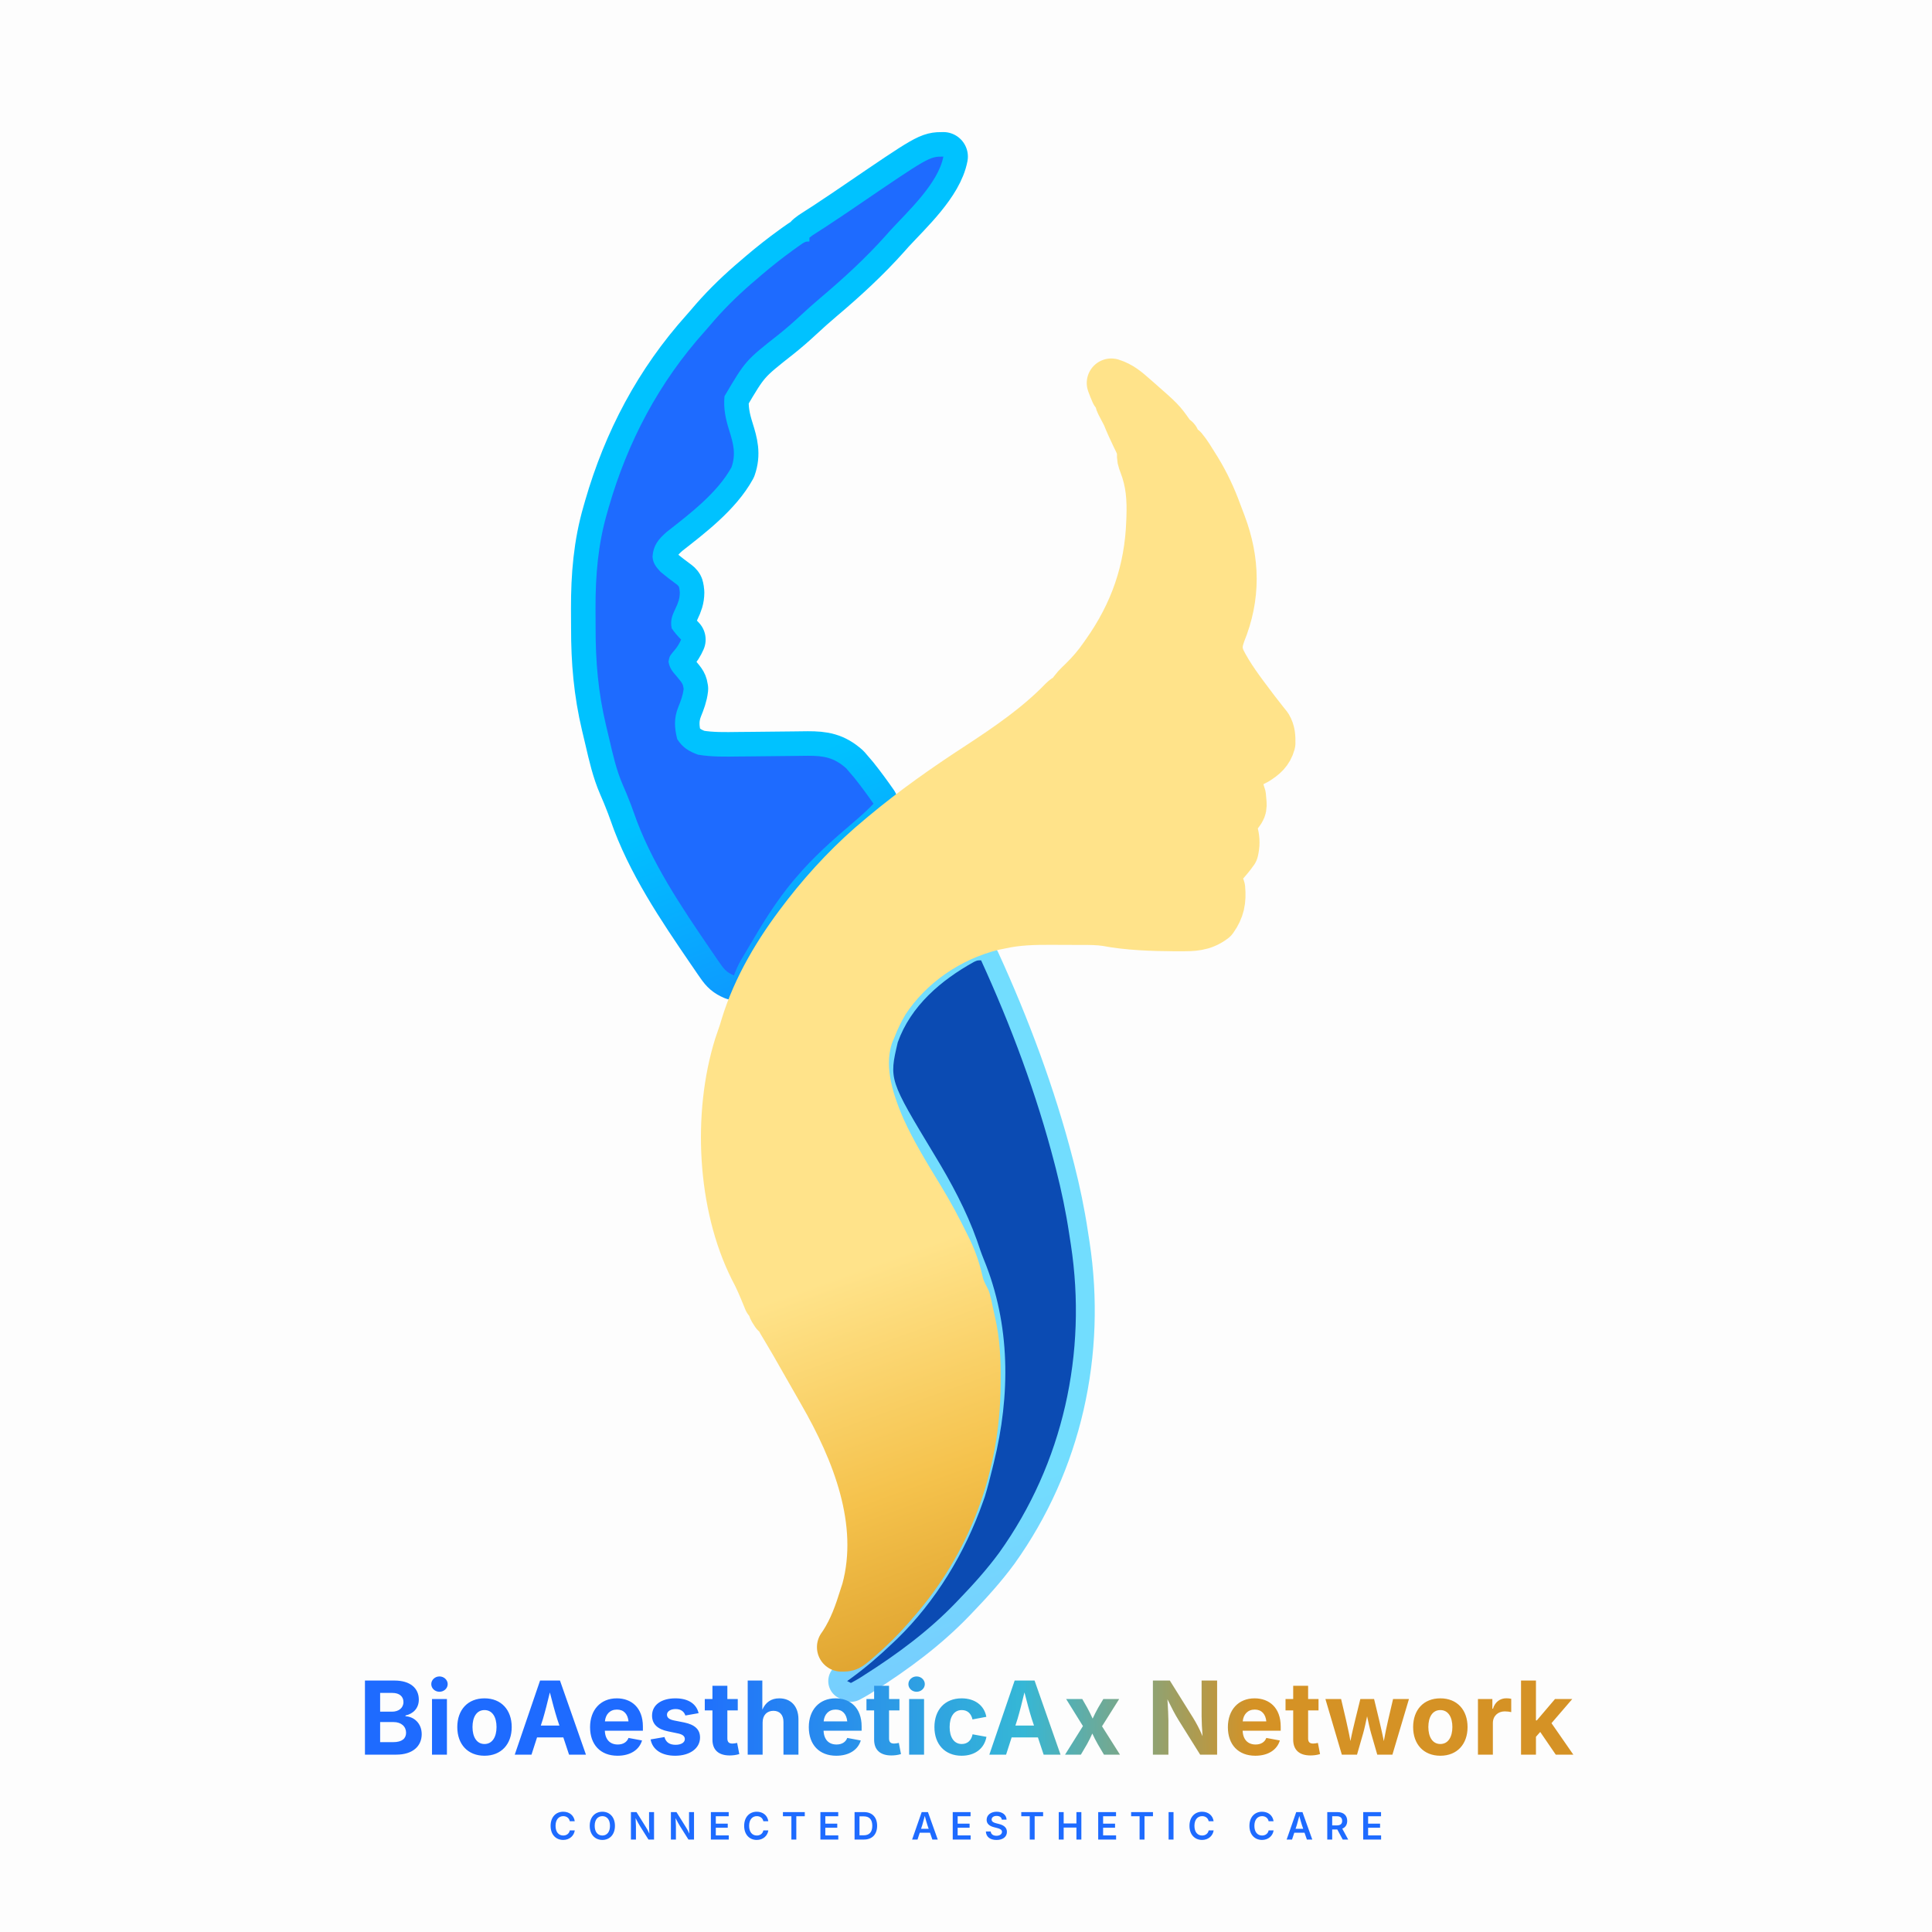
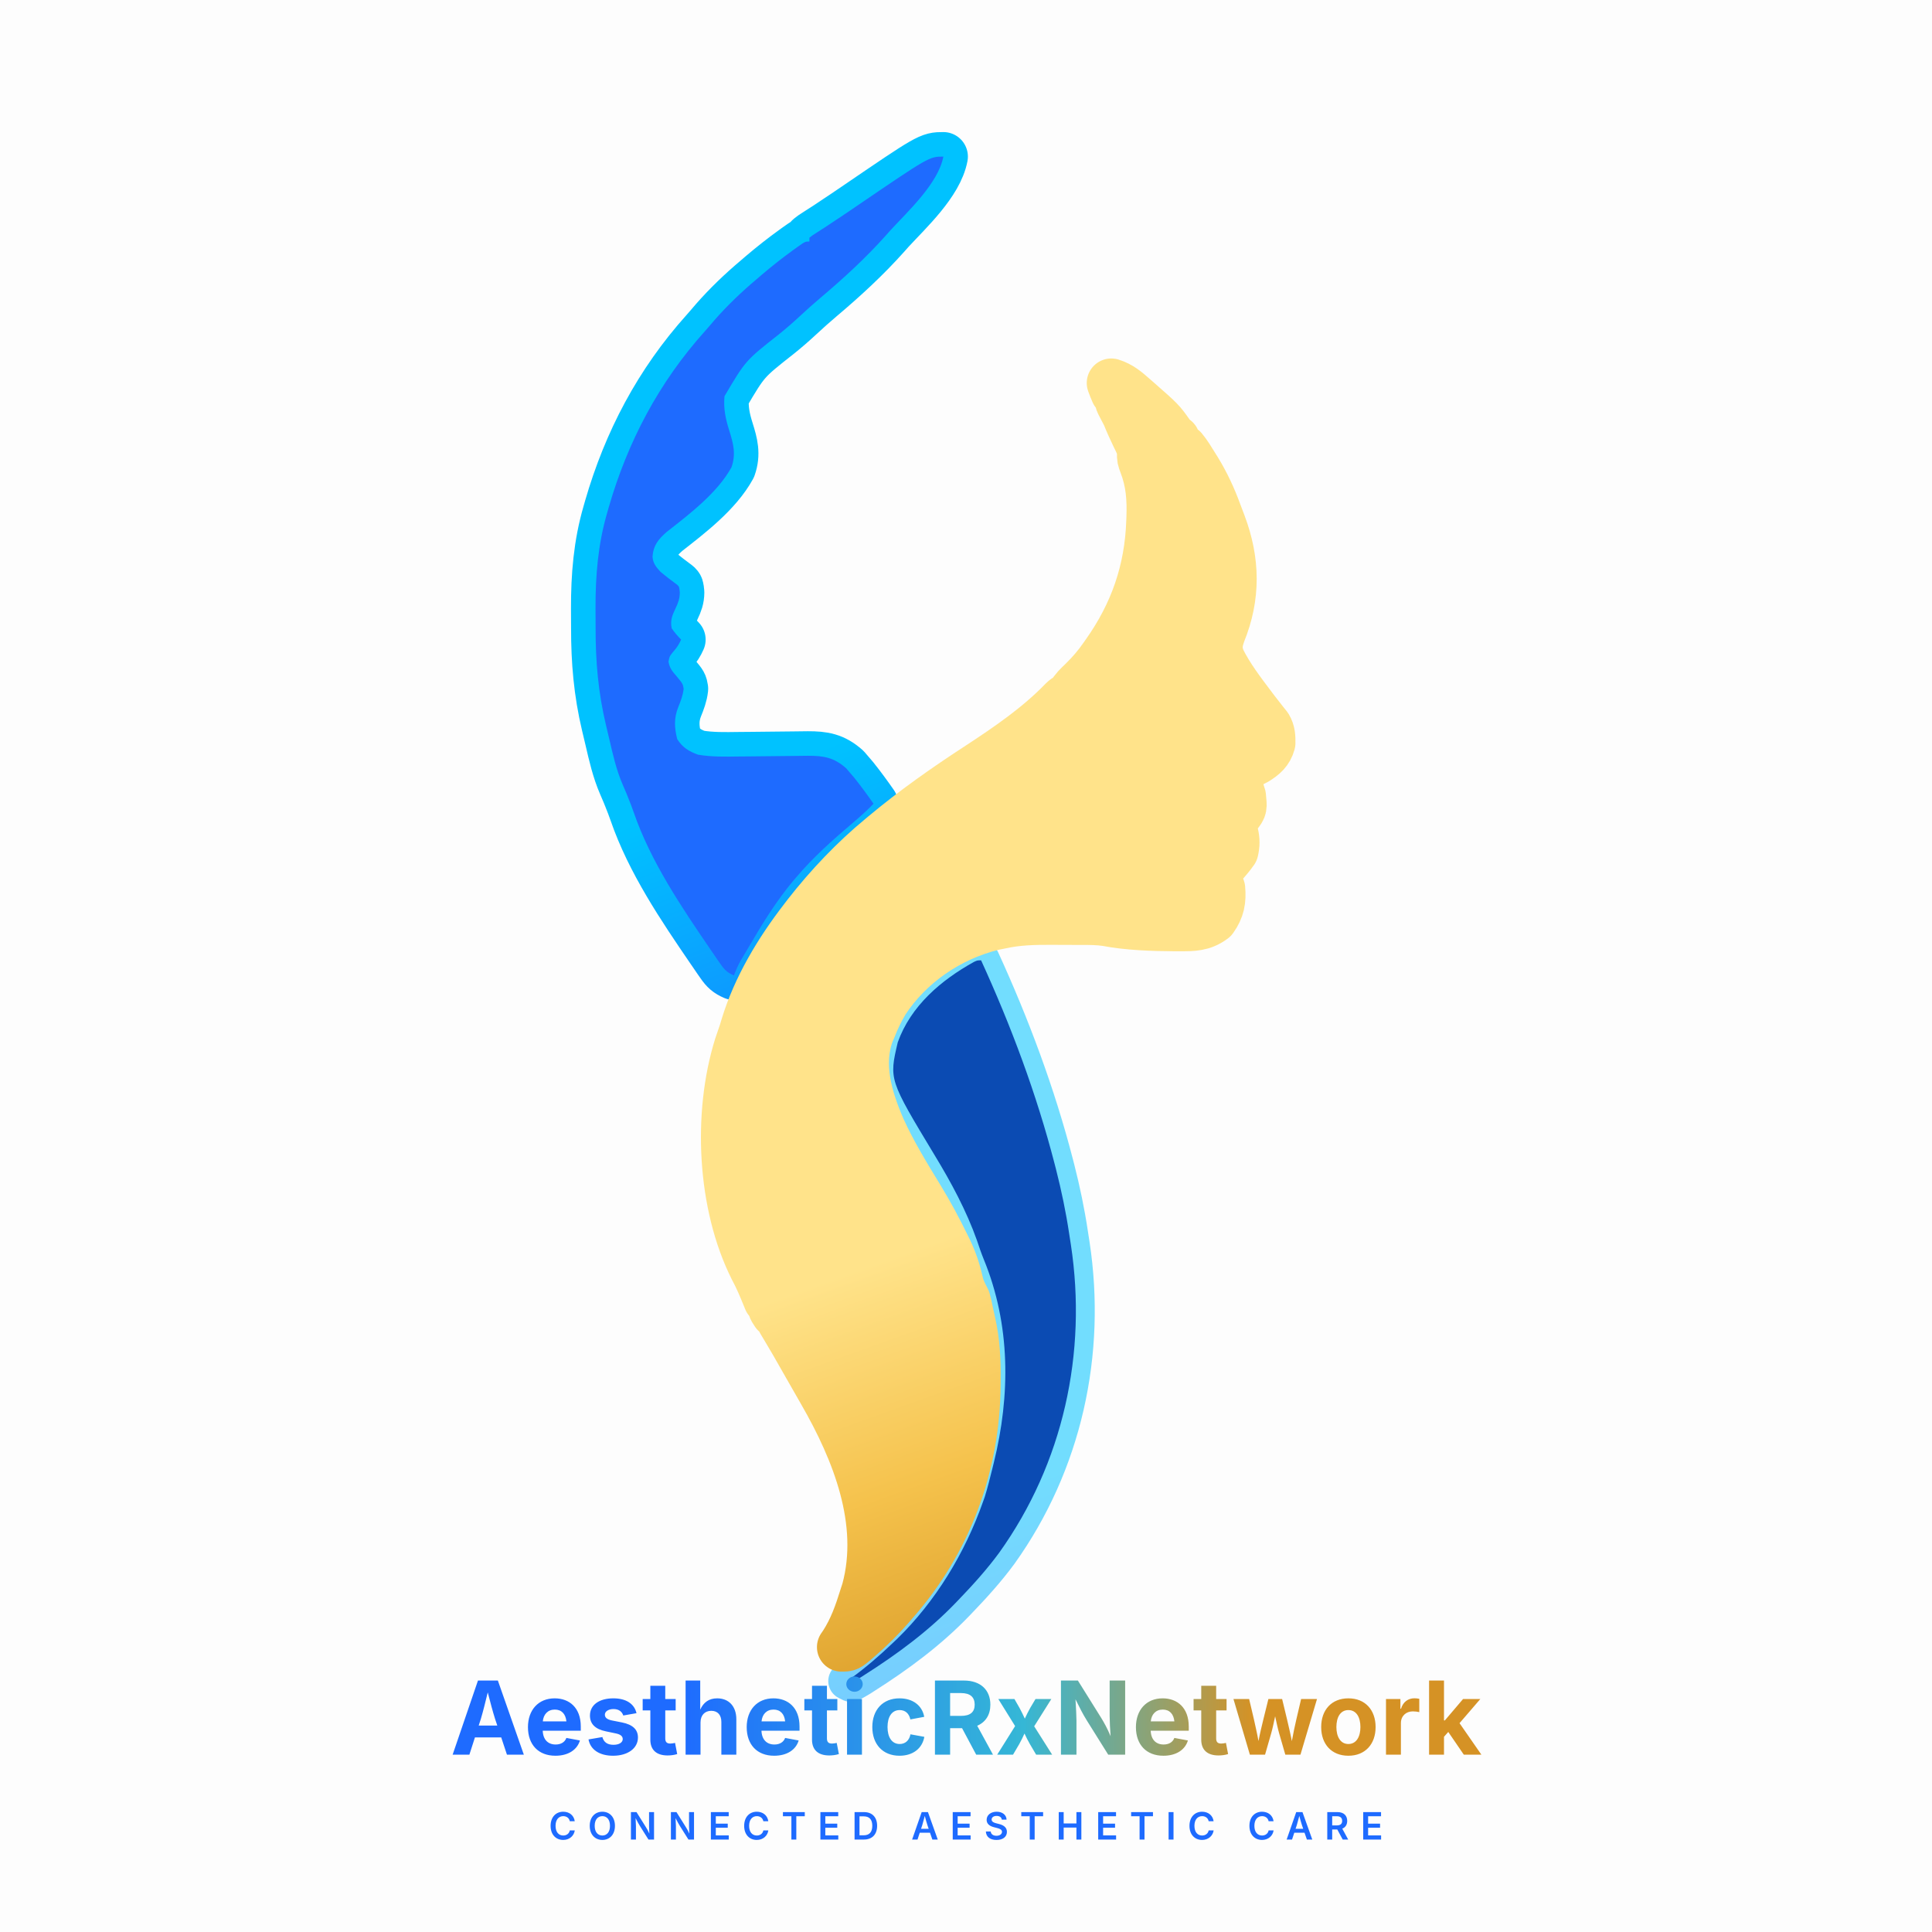
<svg xmlns="http://www.w3.org/2000/svg" version="1.1" width="1024" height="1024">
  <defs>
    <linearGradient id="nameGrad" x1="360" y1="0" x2="664" y2="0" gradientUnits="userSpaceOnUse">
      <stop offset="0" stop-color="#1E6BFF" />
      <stop offset="0.6" stop-color="#35B7D6" />
      <stop offset="1" stop-color="#D59225" />
    </linearGradient>
    <linearGradient id="blueStrong" x1="420" y1="120" x2="620" y2="620" gradientUnits="userSpaceOnUse">
      <stop offset="0" stop-color="#00C2FF" />
      <stop offset="0.45" stop-color="#1E66FF" />
      <stop offset="1" stop-color="#0837D7" />
    </linearGradient>
    <linearGradient id="goldStrong" x1="560" y1="220" x2="740" y2="720" gradientUnits="userSpaceOnUse">
      <stop offset="0" stop-color="#FFE38A" />
      <stop offset="0.22" stop-color="#F5C24C" />
      <stop offset="0.55" stop-color="#C98513" />
      <stop offset="0.82" stop-color="#FFD06A" />
      <stop offset="1" stop-color="#A86A08" />
    </linearGradient>
  </defs>
  <path d="M0 0 C337.92 0 675.84 0 1024 0 C1024 337.92 1024 675.84 1024 1024 C686.08 1024 348.16 1024 0 1024 C0 686.08 0 348.16 0 0 Z " fill="#FDFDFD" transform="translate(0,0)" />
  <path d="M0 0 C-2.659 14.073 -18.585 28.811 -28 39 C-28.794 39.897 -29.588 40.794 -30.406 41.719 C-41.052 53.647 -52.825 64.461 -65.036 74.767 C-68.843 77.983 -72.538 81.294 -76.188 84.688 C-79.791 88.037 -83.468 91.24 -87.312 94.312 C-104.86 108.124 -104.86 108.124 -116 127 C-116.618 133.46 -115.443 139.001 -113.5 145.125 C-111.351 151.968 -109.808 157.652 -112.312 164.688 C-119.784 178.268 -134.669 189.571 -146.625 198.93 C-151.1 202.831 -153.726 206.084 -154.148 212.023 C-153.878 215.63 -152.38 217.336 -150 220 C-147.087 222.46 -144.069 224.74 -141 227 C-140 228 -140 228 -139.688 231 C-139.708 234.302 -140.58 236.597 -142 239.562 C-143.75 243.262 -144.83 245.851 -144 250 C-142.502 252.254 -140.881 254.025 -139 256 C-140.131 258.546 -141.246 260.276 -143.125 262.375 C-145.144 264.863 -145.144 264.863 -145.688 267.75 C-144.915 271.4 -143.831 272.59 -141.438 275.375 C-138.101 279.399 -138.101 279.399 -137.652 282.074 C-138.047 285.602 -139.237 288.666 -140.562 291.938 C-142.863 297.716 -142.554 302.785 -141.062 308.75 C-138.253 313.177 -134.905 315.247 -130 317 C-122.786 318.223 -115.674 318.061 -108.375 317.957 C-106.386 317.94 -104.397 317.924 -102.409 317.909 C-97.538 317.871 -92.669 317.824 -87.799 317.753 C-85.055 317.714 -82.312 317.685 -79.569 317.669 C-76.996 317.653 -74.422 317.622 -71.849 317.572 C-63.462 317.547 -57.974 318.473 -51.531 324.191 C-50.861 324.974 -50.191 325.756 -49.5 326.562 C-48.759 327.428 -48.018 328.292 -47.254 329.184 C-43.665 333.669 -40.286 338.29 -37 343 C-40.658 346.76 -44.488 350.187 -48.5 353.562 C-58.962 362.465 -69.108 371.49 -78 382 C-78.652 382.764 -79.305 383.529 -79.977 384.316 C-88.354 394.446 -95.397 405.655 -102 417 C-102.61 418.024 -103.219 419.047 -103.848 420.102 C-104.475 421.161 -105.103 422.221 -105.75 423.312 C-106.609 424.761 -106.609 424.761 -107.484 426.238 C-108.879 428.78 -109.991 431.285 -111 434 C-114.365 432.595 -115.966 431.08 -118.031 428.098 C-118.588 427.3 -119.145 426.502 -119.719 425.68 C-120.307 424.817 -120.894 423.953 -121.5 423.062 C-122.427 421.715 -122.427 421.715 -123.373 420.341 C-138.784 397.795 -155.169 373.555 -164.106 347.582 C-165 345 -165.979 342.471 -167 339.938 C-167.313 339.156 -167.626 338.375 -167.948 337.571 C-168.577 336.033 -169.225 334.502 -169.908 332.987 C-173.3 325.21 -175.122 317.068 -177.037 308.834 C-177.62 306.333 -178.219 303.835 -178.82 301.338 C-182.946 283.987 -184.35 267.565 -184.316 249.75 C-184.312 246.336 -184.336 242.923 -184.361 239.51 C-184.412 222.199 -183.055 205.494 -178.188 188.812 C-177.798 187.442 -177.798 187.442 -177.402 186.043 C-167.286 151.018 -150.76 119.681 -126.366 92.529 C-124.669 90.63 -123.024 88.69 -121.375 86.75 C-114.509 78.93 -106.96 71.694 -99 65 C-98.12 64.242 -97.239 63.484 -96.332 62.703 C-90.834 58.025 -85.231 53.593 -79.375 49.375 C-78.771 48.937 -78.167 48.499 -77.544 48.048 C-73.247 45 -73.247 45 -71 45 C-71 44.34 -71 43.68 -71 43 C-69.453 41.773 -69.453 41.773 -67.25 40.375 C-66.422 39.841 -65.595 39.308 -64.742 38.758 C-63.837 38.178 -62.932 37.598 -62 37 C-60.123 35.754 -58.248 34.504 -56.375 33.25 C-55.349 32.568 -54.323 31.886 -53.266 31.184 C-51.059 29.708 -48.861 28.224 -46.672 26.723 C-7.476 0 -7.476 0 0 0 Z " fill="url(#blueStrong)" stroke="url(#blueStrong)" stroke-width="26" stroke-linejoin="round" stroke-linecap="round" stroke-miterlimit="1" paint-order="stroke fill" transform="translate(500,83)" />
  <path d="M0 0 C15.898 34.783 29.422 70.927 39 108 C39.222 108.86 39.445 109.721 39.674 110.607 C42.572 121.979 44.957 133.364 46.696 144.97 C46.984 146.894 47.287 148.816 47.59 150.738 C56.333 208.11 43.465 266.612 9.589 313.972 C3.035 322.878 -4.337 331.042 -12 339 C-12.502 339.524 -13.004 340.047 -13.521 340.587 C-27.906 355.528 -44.52 367.772 -62 378.875 C-62.676 379.31 -63.353 379.745 -64.05 380.193 C-65.66 381.195 -67.326 382.108 -69 383 C-69.66 382.67 -70.32 382.34 -71 382 C-70.273 381.478 -69.546 380.956 -68.797 380.418 C-61.041 374.74 -53.947 368.638 -47 362 C-46.196 361.237 -45.391 360.474 -44.562 359.688 C-24.052 339.747 -8.466 313.932 1 287 C1.313 286.126 1.627 285.252 1.949 284.352 C3.485 279.452 4.703 274.483 5.938 269.5 C6.336 267.895 6.336 267.895 6.743 266.258 C15.566 230.501 15.672 193.195 1.449 158.559 C0.088 155.216 -1.059 151.864 -2.188 148.438 C-7.847 132.547 -15.916 117.612 -24.654 103.231 C-48.806 63.204 -48.806 63.204 -44.164 43.441 C-37.258 24.136 -21.273 10.545 -3.812 0.848 C-2 0 -2 0 0 0 Z " fill="url(#blueStrong)" opacity="0.55" stroke="url(#blueStrong)" stroke-width="20" stroke-linejoin="round" stroke-linecap="round" stroke-miterlimit="1" paint-order="stroke fill" transform="translate(520,509)" />
  <path d="M0 0 C4.865 1.521 8.063 4.317 11.812 7.625 C12.43 8.163 13.047 8.7 13.683 9.254 C26.277 20.309 26.277 20.309 31 27 C31 27.66 31 28.32 31 29 C31.99 29.33 32.98 29.66 34 30 C34.333 31.333 34.667 32.667 35 34 C35.99 34.33 36.98 34.66 38 35 C40.202 37.627 41.935 40.595 43.75 43.5 C44.286 44.354 44.821 45.209 45.373 46.089 C49.871 53.445 53.328 60.935 56.278 69.023 C56.983 70.953 57.718 72.869 58.461 74.785 C65.802 94.283 66.151 113.144 58.25 132.5 C56.313 137.924 55.982 141.425 58.078 146.727 C62.562 155.672 68.59 163.556 74.598 171.519 C75.162 172.268 75.726 173.016 76.308 173.786 C77.439 175.266 78.585 176.733 79.747 178.188 C80.291 178.879 80.834 179.57 81.394 180.281 C81.882 180.887 82.369 181.492 82.87 182.115 C84.564 184.942 84.637 187.587 84.602 190.824 C83.36 195.316 80.628 197.608 76.766 200.019 C75.606 200.611 74.445 201.203 73.25 201.812 C72.079 202.417 70.909 203.022 69.703 203.644 C68.811 204.092 67.919 204.539 67 205 C66.816 210.327 67.274 213.931 69 219 C69.637 225.158 69.637 225.158 67.25 228.312 C65.217 229.837 63.331 231.001 61 232 C62.204 234.494 63.454 236.681 65 239 C65.785 242.145 65.748 244.848 65 248 C63.098 250.729 60.984 253.143 58.785 255.637 C56.67 258.04 56.67 258.04 56.438 261.938 C56.931 265.026 56.931 265.026 58 268 C58.533 274.289 57.719 278.793 54 284 C48.345 288.276 43.101 288.193 36.312 288.188 C35.35 288.187 34.388 288.187 33.397 288.187 C21.456 288.096 9.011 287.716 -2.746 285.477 C-6.894 284.869 -10.946 284.838 -15.133 284.832 C-16.006 284.829 -16.879 284.825 -17.779 284.822 C-19.622 284.817 -21.466 284.815 -23.311 284.815 C-26.095 284.812 -28.88 284.794 -31.664 284.775 C-40.971 284.746 -49.873 284.947 -59 287 C-60.284 287.26 -61.568 287.521 -62.891 287.789 C-86.017 293.544 -107 307.787 -120.098 327.801 C-122.831 332.398 -125.074 337.014 -127 342 C-127.318 342.727 -127.637 343.454 -127.965 344.203 C-134.431 361.248 -128.938 379.278 -122.061 395.171 C-116.269 408.013 -108.785 420.165 -101.461 432.176 C-96.593 440.201 -92.175 448.372 -88.062 456.812 C-87.602 457.743 -87.141 458.673 -86.666 459.632 C-83.881 465.469 -82.02 471.139 -80.631 477.457 C-79.859 480.568 -78.455 483.154 -77 486 C-76.409 488.049 -75.97 490.091 -75.567 492.185 C-75.167 494.171 -74.727 496.149 -74.259 498.121 C-71.945 508.358 -71.516 518.155 -71.625 528.625 C-71.631 529.463 -71.637 530.301 -71.643 531.164 C-71.999 573.785 -86.653 613.779 -115 646 C-115.828 646.96 -116.655 647.921 -117.508 648.91 C-122.494 654.594 -127.792 659.79 -133.5 664.75 C-134.1 665.276 -134.699 665.802 -135.317 666.343 C-139.63 670 -139.63 670 -143 670 C-142.455 669.213 -142.455 669.213 -141.898 668.41 C-136.728 660.443 -133.791 652.009 -131 643 C-130.484 641.405 -130.484 641.405 -129.957 639.777 C-120.185 603.486 -135.147 566.048 -153 535 C-153.641 533.876 -154.281 532.752 -154.941 531.594 C-156.956 528.06 -158.978 524.53 -161 521 C-163.267 517.037 -165.529 513.071 -167.785 509.102 C-168.78 507.38 -169.792 505.669 -170.809 503.961 C-171.449 502.881 -172.09 501.8 -172.75 500.688 C-173.364 499.66 -173.977 498.633 -174.609 497.574 C-176 495 -176 495 -176 493 C-176.66 493 -177.32 493 -178 493 C-180 490 -180 490 -180 486 C-180.66 486 -181.32 486 -182 486 C-182.303 485.25 -182.606 484.5 -182.918 483.727 C-184.915 478.848 -186.913 474.068 -189.438 469.438 C-206.537 435.453 -208.81 387.655 -197.562 351.5 C-196.729 348.993 -195.863 346.498 -195 344 C-194.705 343.014 -194.41 342.028 -194.106 341.012 C-187.852 320.368 -176.13 300.97 -163 284 C-162.379 283.187 -161.757 282.373 -161.117 281.535 C-149.697 266.902 -136.343 252.814 -122 241 C-121.473 240.559 -120.945 240.118 -120.402 239.664 C-104.429 226.316 -87.517 214.426 -70.07 203.098 C-54.584 192.952 -38.65 182.038 -25.746 168.664 C-24 167 -24 167 -22 167 C-21.768 166.438 -21.536 165.876 -21.297 165.297 C-19.672 162.419 -17.643 160.527 -15.25 158.25 C-10.993 154.06 -7.368 149.918 -4 145 C-3.634 144.483 -3.268 143.967 -2.891 143.435 C12.161 122.167 20.024 99.558 20.938 73.438 C20.964 72.731 20.991 72.024 21.018 71.295 C21.358 61.279 20.758 52.525 17.129 43.082 C16 40 16 40 16.02 37.48 C15.992 33.99 14.648 31.618 13.125 28.5 C11.287 24.699 9.563 20.92 8 17 C6.965 14.938 5.89 12.903 4.805 10.867 C4 9 4 9 4 6 C3.01 5.505 3.01 5.505 2 5 C1.278 3.356 0.607 1.69 0 0 Z " fill="url(#goldStrong)" stroke="url(#goldStrong)" stroke-width="26" stroke-linejoin="round" stroke-linecap="round" stroke-miterlimit="1" paint-order="stroke fill" transform="translate(589,203)" />
  <path d="M0 0 C-2.659 14.073 -18.585 28.811 -28 39 C-28.794 39.897 -29.588 40.794 -30.406 41.719 C-41.052 53.647 -52.825 64.461 -65.036 74.767 C-68.843 77.983 -72.538 81.294 -76.188 84.688 C-79.791 88.037 -83.468 91.24 -87.312 94.312 C-104.86 108.124 -104.86 108.124 -116 127 C-116.618 133.46 -115.443 139.001 -113.5 145.125 C-111.351 151.968 -109.808 157.652 -112.312 164.688 C-119.784 178.268 -134.669 189.571 -146.625 198.93 C-151.1 202.831 -153.726 206.084 -154.148 212.023 C-153.878 215.63 -152.38 217.336 -150 220 C-147.087 222.46 -144.069 224.74 -141 227 C-140 228 -140 228 -139.688 231 C-139.708 234.302 -140.58 236.597 -142 239.562 C-143.75 243.262 -144.83 245.851 -144 250 C-142.502 252.254 -140.881 254.025 -139 256 C-140.131 258.546 -141.246 260.276 -143.125 262.375 C-145.144 264.863 -145.144 264.863 -145.688 267.75 C-144.915 271.4 -143.831 272.59 -141.438 275.375 C-138.101 279.399 -138.101 279.399 -137.652 282.074 C-138.047 285.602 -139.237 288.666 -140.562 291.938 C-142.863 297.716 -142.554 302.785 -141.062 308.75 C-138.253 313.177 -134.905 315.247 -130 317 C-122.786 318.223 -115.674 318.061 -108.375 317.957 C-106.386 317.94 -104.397 317.924 -102.409 317.909 C-97.538 317.871 -92.669 317.824 -87.799 317.753 C-85.055 317.714 -82.312 317.685 -79.569 317.669 C-76.996 317.653 -74.422 317.622 -71.849 317.572 C-63.462 317.547 -57.974 318.473 -51.531 324.191 C-50.861 324.974 -50.191 325.756 -49.5 326.562 C-48.759 327.428 -48.018 328.292 -47.254 329.184 C-43.665 333.669 -40.286 338.29 -37 343 C-40.658 346.76 -44.488 350.187 -48.5 353.562 C-58.962 362.465 -69.108 371.49 -78 382 C-78.652 382.764 -79.305 383.529 -79.977 384.316 C-88.354 394.446 -95.397 405.655 -102 417 C-102.61 418.024 -103.219 419.047 -103.848 420.102 C-104.475 421.161 -105.103 422.221 -105.75 423.312 C-106.609 424.761 -106.609 424.761 -107.484 426.238 C-108.879 428.78 -109.991 431.285 -111 434 C-114.365 432.595 -115.966 431.08 -118.031 428.098 C-118.588 427.3 -119.145 426.502 -119.719 425.68 C-120.307 424.817 -120.894 423.953 -121.5 423.062 C-122.427 421.715 -122.427 421.715 -123.373 420.341 C-138.784 397.795 -155.169 373.555 -164.106 347.582 C-165 345 -165.979 342.471 -167 339.938 C-167.313 339.156 -167.626 338.375 -167.948 337.571 C-168.577 336.033 -169.225 334.502 -169.908 332.987 C-173.3 325.21 -175.122 317.068 -177.037 308.834 C-177.62 306.333 -178.219 303.835 -178.82 301.338 C-182.946 283.987 -184.35 267.565 -184.316 249.75 C-184.312 246.336 -184.336 242.923 -184.361 239.51 C-184.412 222.199 -183.055 205.494 -178.188 188.812 C-177.798 187.442 -177.798 187.442 -177.402 186.043 C-167.286 151.018 -150.76 119.681 -126.366 92.529 C-124.669 90.63 -123.024 88.69 -121.375 86.75 C-114.509 78.93 -106.96 71.694 -99 65 C-98.12 64.242 -97.239 63.484 -96.332 62.703 C-90.834 58.025 -85.231 53.593 -79.375 49.375 C-78.771 48.937 -78.167 48.499 -77.544 48.048 C-73.247 45 -73.247 45 -71 45 C-71 44.34 -71 43.68 -71 43 C-69.453 41.773 -69.453 41.773 -67.25 40.375 C-66.422 39.841 -65.595 39.308 -64.742 38.758 C-63.837 38.178 -62.932 37.598 -62 37 C-60.123 35.754 -58.248 34.504 -56.375 33.25 C-55.349 32.568 -54.323 31.886 -53.266 31.184 C-51.059 29.708 -48.861 28.224 -46.672 26.723 C-7.476 0 -7.476 0 0 0 Z " fill="#1E6BFF" transform="translate(500,83)" />
  <path d="M0 0 C15.898 34.783 29.422 70.927 39 108 C39.222 108.86 39.445 109.721 39.674 110.607 C42.572 121.979 44.957 133.364 46.696 144.97 C46.984 146.894 47.287 148.816 47.59 150.738 C56.333 208.11 43.465 266.612 9.589 313.972 C3.035 322.878 -4.337 331.042 -12 339 C-12.502 339.524 -13.004 340.047 -13.521 340.587 C-27.906 355.528 -44.52 367.772 -62 378.875 C-62.676 379.31 -63.353 379.745 -64.05 380.193 C-65.66 381.195 -67.326 382.108 -69 383 C-69.66 382.67 -70.32 382.34 -71 382 C-70.273 381.478 -69.546 380.956 -68.797 380.418 C-61.041 374.74 -53.947 368.638 -47 362 C-46.196 361.237 -45.391 360.474 -44.562 359.688 C-24.052 339.747 -8.466 313.932 1 287 C1.313 286.126 1.627 285.252 1.949 284.352 C3.485 279.452 4.703 274.483 5.938 269.5 C6.336 267.895 6.336 267.895 6.743 266.258 C15.566 230.501 15.672 193.195 1.449 158.559 C0.088 155.216 -1.059 151.864 -2.188 148.438 C-7.847 132.547 -15.916 117.612 -24.654 103.231 C-48.806 63.204 -48.806 63.204 -44.164 43.441 C-37.258 24.136 -21.273 10.545 -3.812 0.848 C-2 0 -2 0 0 0 Z " fill="#0B4BB3" transform="translate(520,509)" />
  <text x="512" y="930" text-anchor="middle" font-family="Inter, ui-sans-serif, system-ui, -apple-system, Segoe UI, Arial, sans-serif" font-size="54" font-weight="700" fill="url(#nameGrad)">
-   BioAestheticAx Network
+   AestheticRxNetwork
</text>
  <text x="512" y="975" text-anchor="middle" font-family="Inter, ui-sans-serif, system-ui, -apple-system, Segoe UI, Arial, sans-serif" font-size="20" font-weight="600" fill="#1E6BFF" letter-spacing="6">
  CONNECTED AESTHETIC CARE
</text>
</svg>
